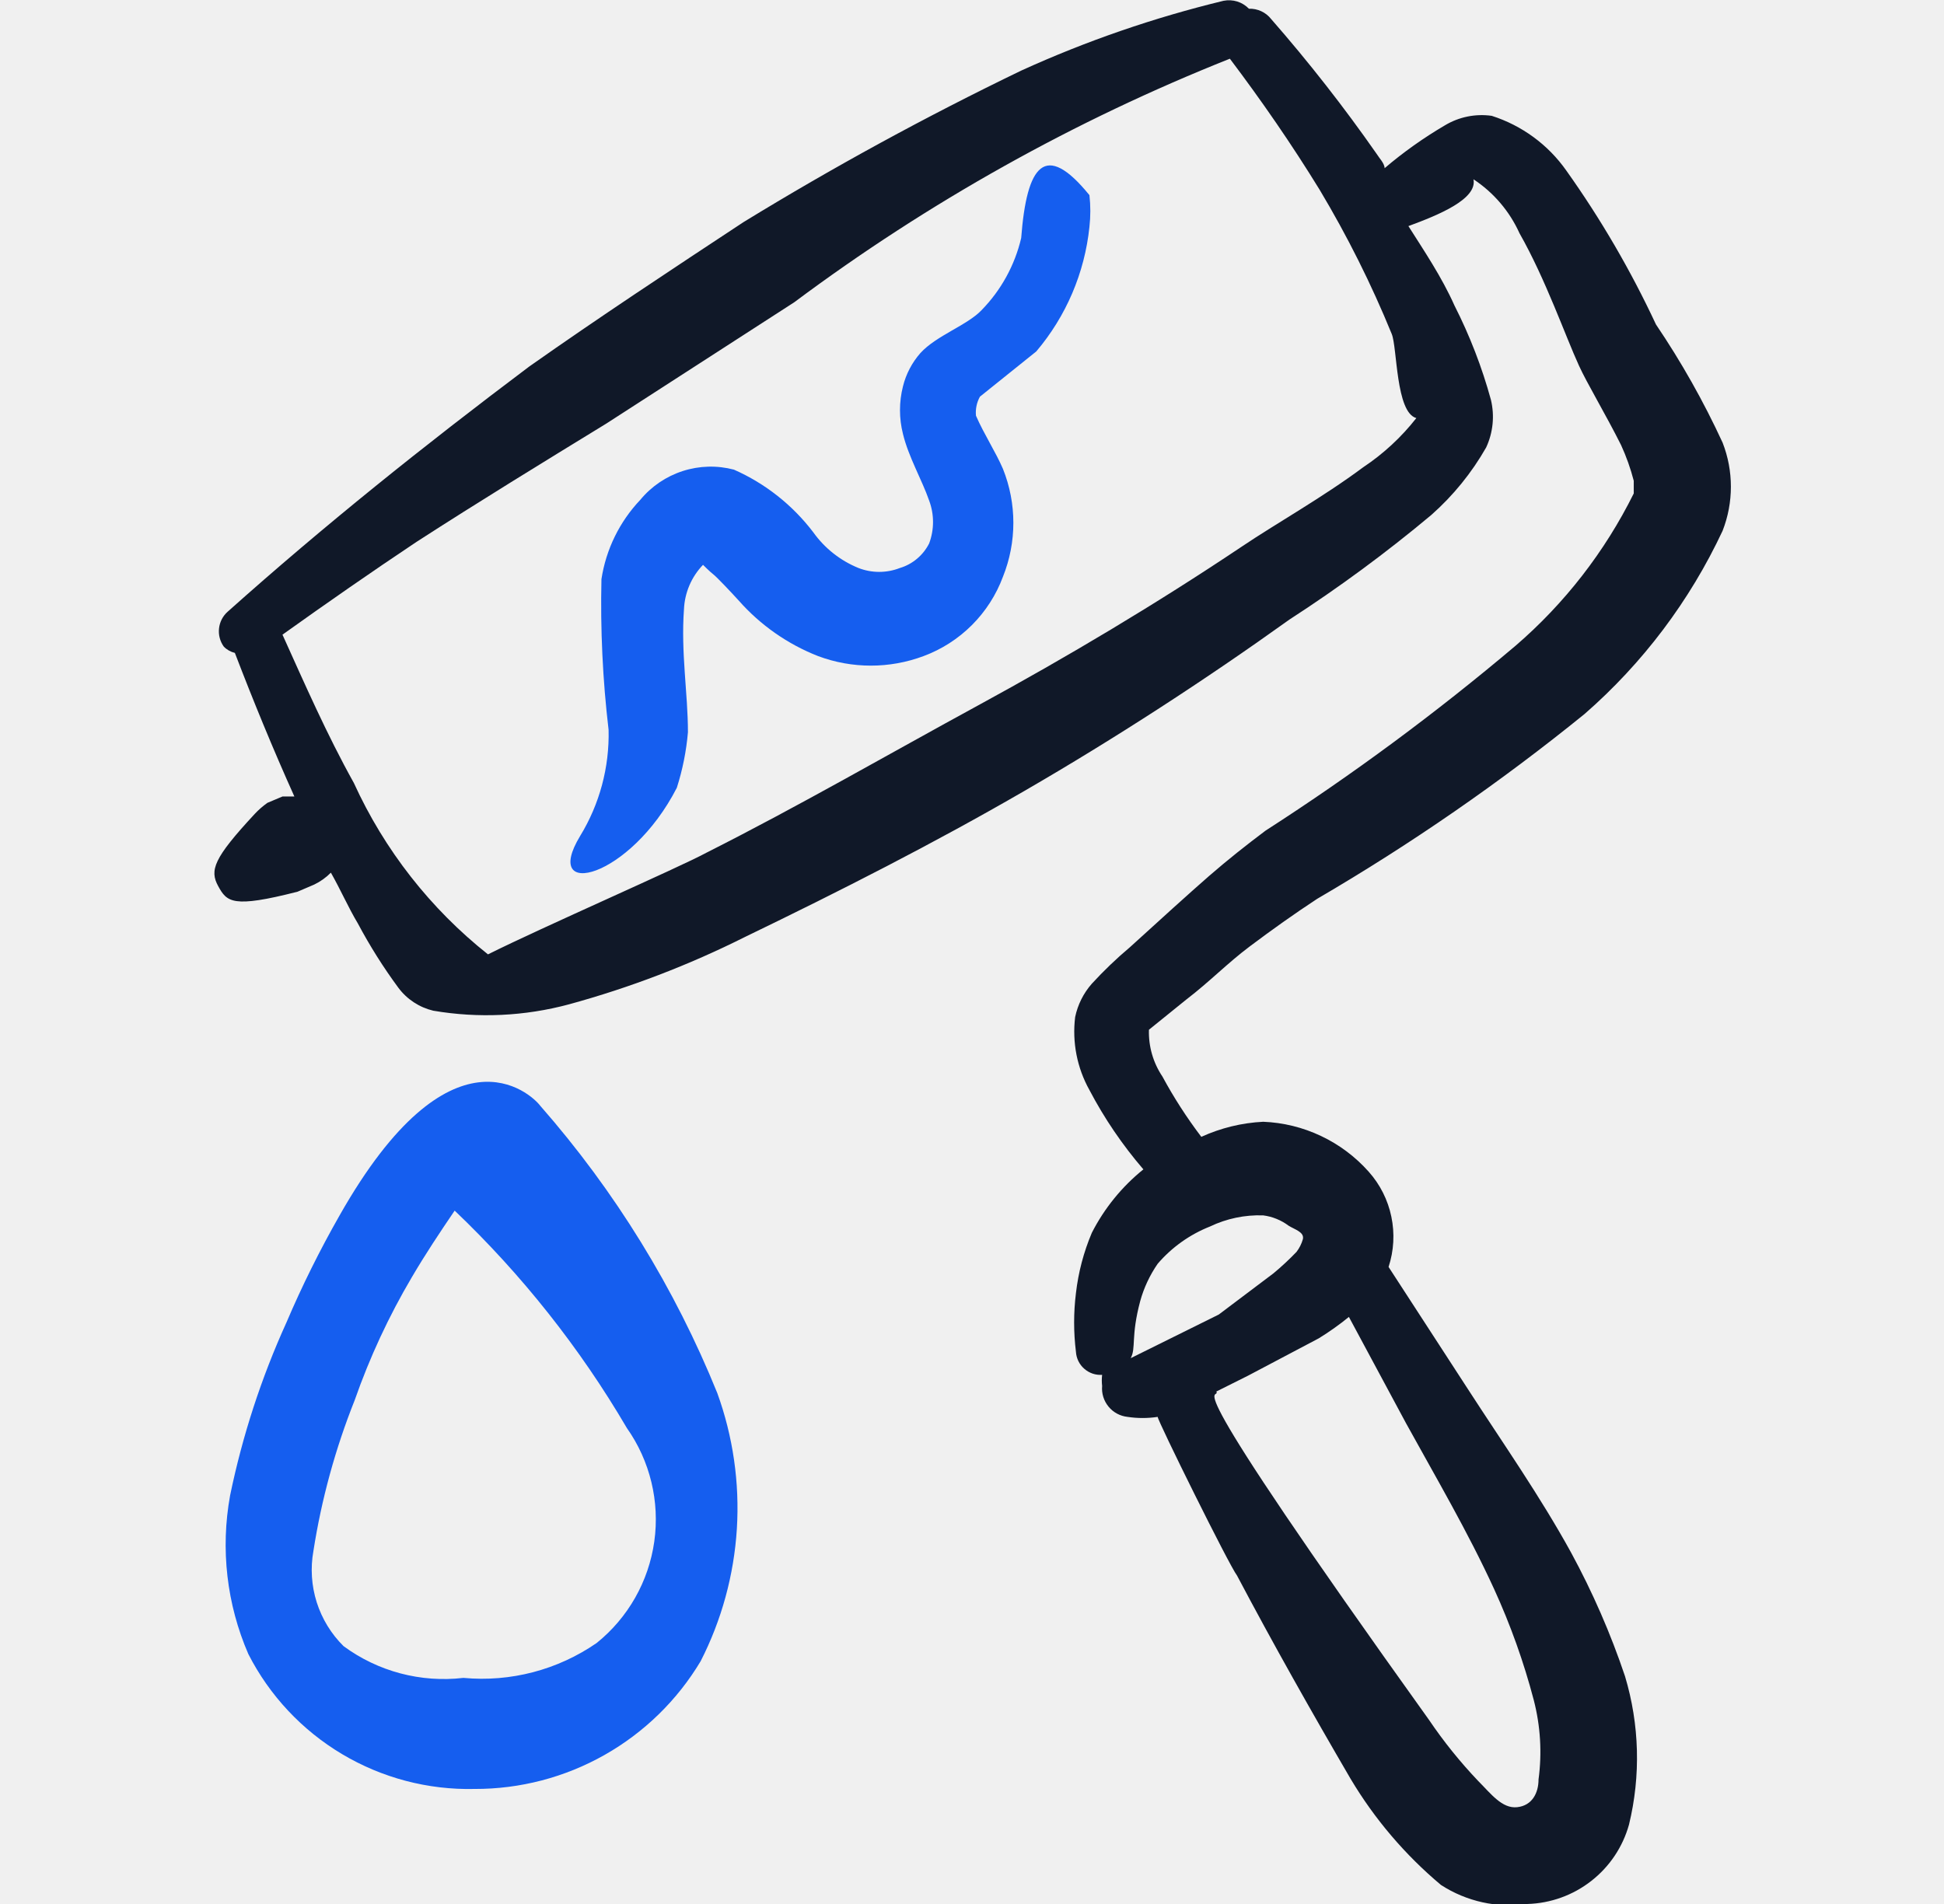
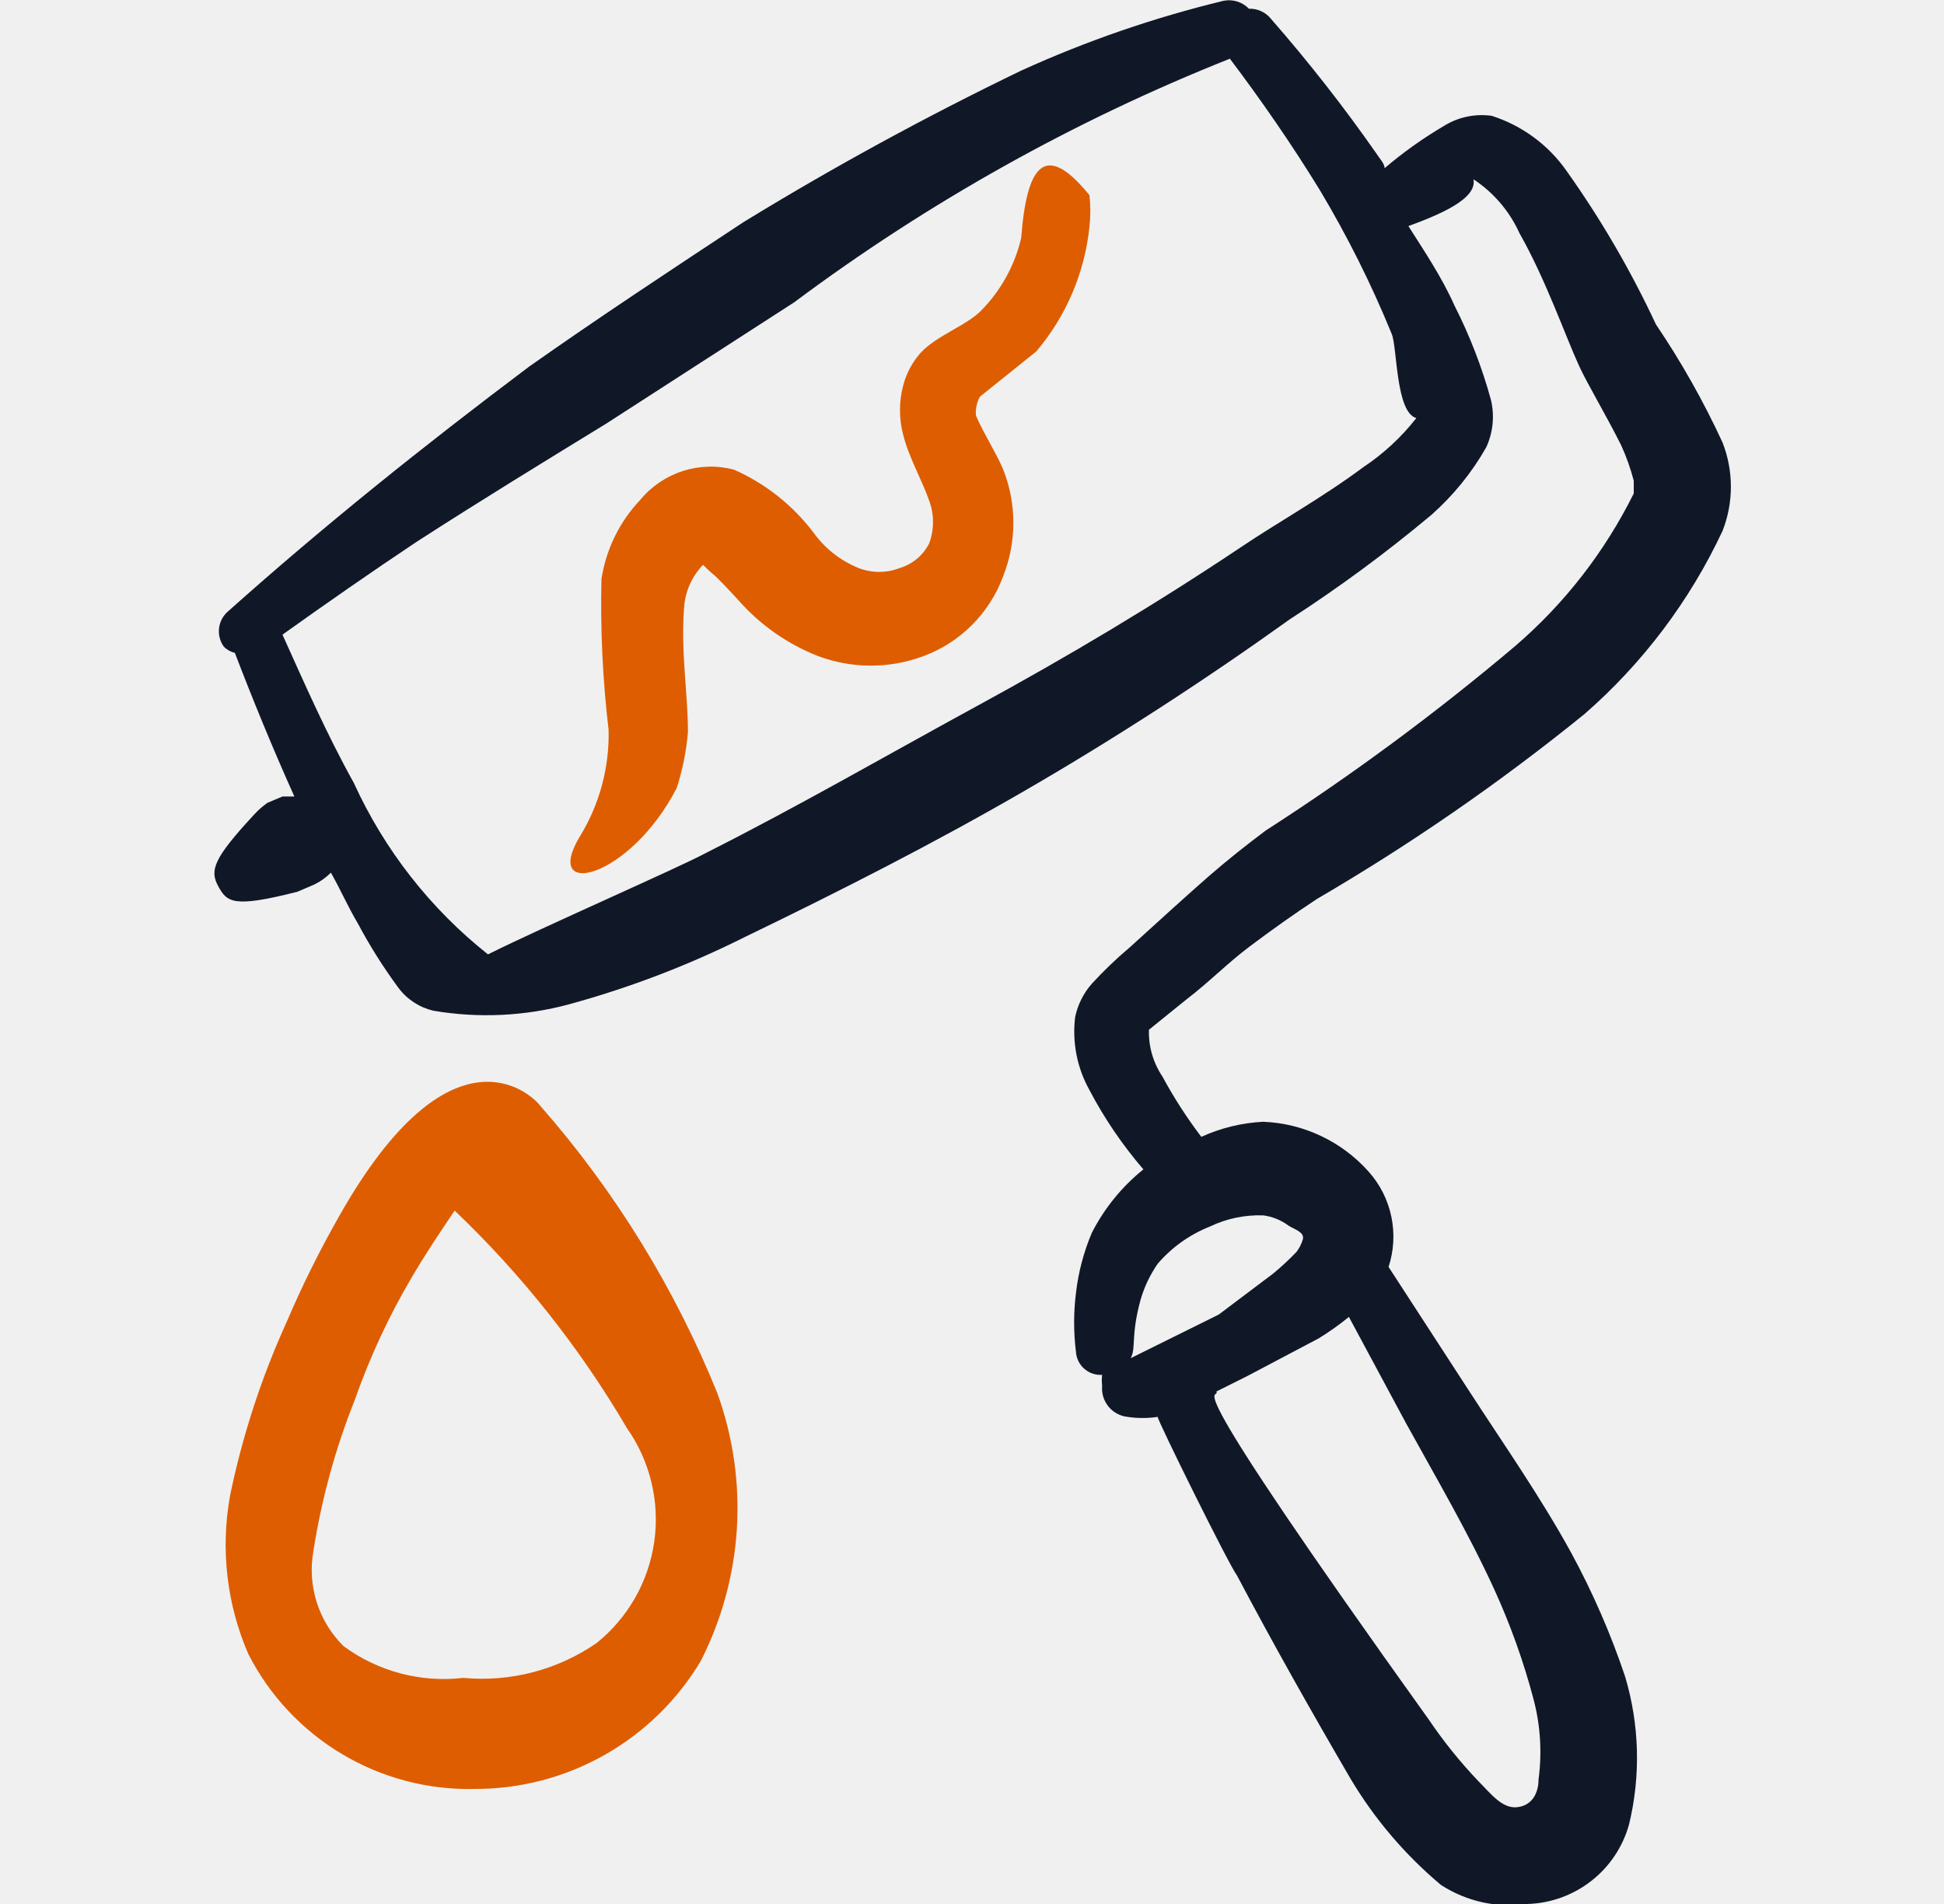
<svg xmlns="http://www.w3.org/2000/svg" width="49" height="48" viewBox="0 0 49 48" fill="none">
  <g clip-path="url(#clip0_822_10161)">
-     <path fill-rule="evenodd" clip-rule="evenodd" d="M13.62 27.88C13.38 27.56 11.36 25.7 8.56 30.64C8.062 31.514 7.614 32.415 7.22 33.34C6.586 34.736 6.11 36.199 5.8 37.7C5.554 39.05 5.714 40.442 6.26 41.7C6.794 42.746 7.612 43.619 8.621 44.221C9.629 44.822 10.786 45.127 11.96 45.1C13.108 45.104 14.237 44.809 15.236 44.244C16.235 43.679 17.071 42.865 17.66 41.88C18.19 40.842 18.5 39.707 18.573 38.544C18.645 37.381 18.477 36.215 18.08 35.12C17.009 32.474 15.502 30.027 13.62 27.88ZM15.04 41.42C14.058 42.099 12.869 42.411 11.68 42.3C10.608 42.425 9.529 42.14 8.66 41.5C8.348 41.192 8.116 40.812 7.983 40.394C7.851 39.976 7.822 39.532 7.9 39.1C8.103 37.798 8.452 36.524 8.94 35.3C9.317 34.222 9.799 33.184 10.38 32.2C10.72 31.62 11.08 31.08 11.46 30.52C13.155 32.136 14.616 33.98 15.8 36C16.386 36.831 16.633 37.854 16.492 38.861C16.351 39.867 15.832 40.782 15.04 41.42Z" fill="#155EEF" />
-     <path fill-rule="evenodd" clip-rule="evenodd" d="M25.74 6C25.579 6.687 25.233 7.316 24.74 7.82C24.38 8.2 23.6 8.46 23.2 8.9C22.988 9.141 22.837 9.429 22.76 9.74C22.66 10.134 22.66 10.546 22.76 10.94C22.9 11.52 23.24 12.1 23.42 12.62C23.55 12.968 23.55 13.352 23.42 13.7C23.345 13.848 23.241 13.98 23.114 14.086C22.987 14.193 22.839 14.273 22.68 14.32C22.346 14.45 21.975 14.45 21.64 14.32C21.182 14.134 20.787 13.822 20.5 13.42C19.978 12.733 19.29 12.189 18.5 11.84C18.075 11.728 17.627 11.74 17.209 11.875C16.791 12.01 16.42 12.261 16.14 12.6C15.617 13.151 15.275 13.849 15.16 14.6C15.131 15.869 15.191 17.139 15.34 18.4C15.363 19.344 15.113 20.275 14.62 21.08C13.64 22.7 15.88 22.16 17.06 19.86C17.205 19.405 17.299 18.936 17.34 18.46C17.34 17.48 17.16 16.46 17.24 15.36C17.258 14.941 17.429 14.542 17.72 14.24C17.72 14.24 17.9 14.42 17.98 14.48C18.06 14.54 18.42 14.92 18.62 15.14C19.166 15.759 19.852 16.239 20.62 16.54C21.478 16.861 22.422 16.861 23.28 16.54C23.738 16.37 24.153 16.103 24.498 15.758C24.843 15.413 25.11 14.998 25.28 14.54C25.63 13.667 25.63 12.693 25.28 11.82C25.1 11.4 24.8 10.94 24.6 10.48C24.584 10.314 24.619 10.146 24.7 10L26.12 8.86C26.873 7.972 27.34 6.878 27.46 5.72C27.49 5.454 27.49 5.186 27.46 4.92C26.34 3.54 25.88 4.16 25.74 6Z" fill="#155EEF" />
+     <path fill-rule="evenodd" clip-rule="evenodd" d="M13.62 27.88C13.38 27.56 11.36 25.7 8.56 30.64C8.062 31.514 7.614 32.415 7.22 33.34C6.586 34.736 6.11 36.199 5.8 37.7C5.554 39.05 5.714 40.442 6.26 41.7C6.794 42.746 7.612 43.619 8.621 44.221C9.629 44.822 10.786 45.127 11.96 45.1C13.108 45.104 14.237 44.809 15.236 44.244C16.235 43.679 17.071 42.865 17.66 41.88C18.19 40.842 18.5 39.707 18.573 38.544C18.645 37.381 18.477 36.215 18.08 35.12C17.009 32.474 15.502 30.027 13.62 27.88ZM15.04 41.42C14.058 42.099 12.869 42.411 11.68 42.3C10.608 42.425 9.529 42.14 8.66 41.5C8.348 41.192 8.116 40.812 7.983 40.394C7.851 39.976 7.822 39.532 7.9 39.1C8.103 37.798 8.452 36.524 8.94 35.3C9.317 34.222 9.799 33.184 10.38 32.2C10.72 31.62 11.08 31.08 11.46 30.52C13.155 32.136 14.616 33.98 15.8 36C16.386 36.831 16.633 37.854 16.492 38.861C16.351 39.867 15.832 40.782 15.04 41.42Z" fill="#de5d00" />
+     <path fill-rule="evenodd" clip-rule="evenodd" d="M25.74 6C25.579 6.687 25.233 7.316 24.74 7.82C24.38 8.2 23.6 8.46 23.2 8.9C22.988 9.141 22.837 9.429 22.76 9.74C22.66 10.134 22.66 10.546 22.76 10.94C22.9 11.52 23.24 12.1 23.42 12.62C23.55 12.968 23.55 13.352 23.42 13.7C23.345 13.848 23.241 13.98 23.114 14.086C22.987 14.193 22.839 14.273 22.68 14.32C22.346 14.45 21.975 14.45 21.64 14.32C21.182 14.134 20.787 13.822 20.5 13.42C19.978 12.733 19.29 12.189 18.5 11.84C18.075 11.728 17.627 11.74 17.209 11.875C16.791 12.01 16.42 12.261 16.14 12.6C15.617 13.151 15.275 13.849 15.16 14.6C15.131 15.869 15.191 17.139 15.34 18.4C15.363 19.344 15.113 20.275 14.62 21.08C13.64 22.7 15.88 22.16 17.06 19.86C17.205 19.405 17.299 18.936 17.34 18.46C17.34 17.48 17.16 16.46 17.24 15.36C17.258 14.941 17.429 14.542 17.72 14.24C17.72 14.24 17.9 14.42 17.98 14.48C18.06 14.54 18.42 14.92 18.62 15.14C19.166 15.759 19.852 16.239 20.62 16.54C21.478 16.861 22.422 16.861 23.28 16.54C23.738 16.37 24.153 16.103 24.498 15.758C24.843 15.413 25.11 14.998 25.28 14.54C25.63 13.667 25.63 12.693 25.28 11.82C25.1 11.4 24.8 10.94 24.6 10.48C24.584 10.314 24.619 10.146 24.7 10L26.12 8.86C26.873 7.972 27.34 6.878 27.46 5.72C27.49 5.454 27.49 5.186 27.46 4.92C26.34 3.54 25.88 4.16 25.74 6Z" fill="#de5d00" />
    <path fill-rule="evenodd" clip-rule="evenodd" d="M31.5 23.86C32.06 23.44 32.62 23.04 33.2 22.66C35.562 21.281 37.816 19.723 39.94 18C41.409 16.719 42.594 15.146 43.42 13.38C43.698 12.666 43.698 11.874 43.42 11.16C42.942 10.123 42.38 9.126 41.74 8.18C41.106 6.821 40.35 5.522 39.48 4.3C39.021 3.647 38.36 3.163 37.6 2.92C37.191 2.862 36.774 2.947 36.42 3.16C35.883 3.475 35.374 3.836 34.9 4.24C34.9 4.12 34.76 3.98 34.7 3.88C33.876 2.699 32.988 1.564 32.04 0.48C31.974 0.396 31.889 0.328 31.791 0.283C31.694 0.238 31.587 0.216 31.48 0.22C31.399 0.136 31.297 0.073 31.186 0.038C31.074 0.004 30.955 -0.003 30.84 0.02C29.088 0.444 27.38 1.033 25.74 1.78C23.344 2.936 21.008 4.211 18.74 5.6C16.92 6.8 15.1 8 13.34 9.24C10.68 11.24 8.18 13.24 5.74 15.42C5.617 15.528 5.539 15.678 5.521 15.841C5.502 16.003 5.545 16.167 5.64 16.3C5.716 16.379 5.813 16.434 5.92 16.46C6.38 17.66 6.88 18.88 7.42 20.08H7.12L6.74 20.24C6.624 20.323 6.517 20.416 6.42 20.52C5.38 21.64 5.28 21.94 5.5 22.34C5.72 22.74 5.86 22.9 7.5 22.48L7.92 22.3C8.076 22.225 8.218 22.124 8.34 22C8.58 22.42 8.78 22.88 9.02 23.28C9.32 23.844 9.661 24.386 10.04 24.9C10.256 25.191 10.568 25.396 10.92 25.48C12.058 25.674 13.225 25.62 14.34 25.32C15.872 24.901 17.36 24.332 18.78 23.62C21.18 22.46 23.54 21.26 25.82 19.94C28.1 18.62 30.38 17.14 32.5 15.62C33.746 14.814 34.942 13.933 36.08 12.98C36.63 12.493 37.096 11.919 37.46 11.28C37.634 10.905 37.676 10.482 37.58 10.08C37.355 9.258 37.046 8.46 36.66 7.7C36.34 6.98 35.88 6.3 35.5 5.7C36.26 5.42 37.24 5.02 37.14 4.52C37.648 4.854 38.05 5.326 38.3 5.88C38.96 7.04 39.46 8.48 39.8 9.22C40 9.66 40.48 10.46 40.86 11.22C40.993 11.51 41.1 11.811 41.18 12.12C41.18 12.24 41.18 12.36 41.18 12.44C40.453 13.906 39.44 15.212 38.2 16.28C36.203 17.968 34.099 19.525 31.9 20.94C31.42 21.3 30.94 21.68 30.48 22.08C30.02 22.48 29.16 23.26 28.48 23.88C28.14 24.166 27.82 24.473 27.52 24.8C27.31 25.039 27.165 25.328 27.1 25.64C27.022 26.276 27.148 26.921 27.46 27.48C27.836 28.196 28.292 28.867 28.82 29.48C28.279 29.916 27.836 30.461 27.52 31.08C27.315 31.565 27.18 32.077 27.12 32.6C27.059 33.092 27.059 33.589 27.12 34.08C27.125 34.162 27.146 34.241 27.182 34.315C27.218 34.388 27.268 34.453 27.33 34.507C27.391 34.561 27.462 34.602 27.54 34.629C27.617 34.655 27.699 34.666 27.78 34.66C27.769 34.753 27.769 34.847 27.78 34.94C27.763 35.128 27.821 35.315 27.941 35.461C28.06 35.607 28.233 35.7 28.42 35.72C28.672 35.758 28.928 35.758 29.18 35.72C29.18 35.82 30.98 39.46 31.18 39.72C32.1 41.46 33.06 43.16 34.04 44.84C34.644 45.855 35.415 46.761 36.32 47.52C36.965 47.938 37.739 48.109 38.5 48C39.084 47.983 39.648 47.78 40.108 47.42C40.569 47.061 40.903 46.563 41.06 46C41.36 44.767 41.325 43.476 40.96 42.26C40.598 41.183 40.143 40.139 39.6 39.14C38.82 37.72 37.88 36.38 37 35.02L35 31.94C35.134 31.531 35.158 31.095 35.07 30.673C34.983 30.252 34.786 29.861 34.5 29.54C34.164 29.162 33.755 28.855 33.298 28.639C32.841 28.422 32.345 28.3 31.84 28.28C31.301 28.307 30.771 28.436 30.28 28.66C29.915 28.18 29.587 27.671 29.3 27.14C29.066 26.792 28.947 26.379 28.96 25.96L29.9 25.2C30.5 24.74 30.94 24.28 31.5 23.86ZM35.7 10.54C35.322 11.022 34.87 11.441 34.36 11.78C33.34 12.54 32.16 13.2 31.3 13.78C29.12 15.24 26.9 16.56 24.66 17.78C22.42 19 20.14 20.32 17.8 21.5C17.14 21.86 13.66 23.38 12.3 24.06C10.848 22.908 9.689 21.427 8.92 19.74C8.24 18.52 7.68 17.24 7.12 16C8.24 15.2 9.36 14.42 10.5 13.66C12.08 12.64 13.68 11.66 15.28 10.68L20.02 7.62C23.395 5.101 27.087 3.036 31 1.48C31.8 2.54 32.56 3.64 33.26 4.78C33.958 5.946 34.566 7.162 35.08 8.42C35.22 8.76 35.18 10.4 35.7 10.54ZM34 33.2L35.44 35.88C36.2 37.26 37 38.62 37.66 40.06C38.073 40.963 38.408 41.9 38.66 42.86C38.829 43.513 38.87 44.192 38.78 44.86C38.78 45.2 38.62 45.52 38.24 45.56C37.86 45.6 37.58 45.22 37.26 44.9C36.805 44.422 36.39 43.907 36.02 43.36C29.36 34.06 30.78 35.36 30.66 35.08L31.46 34.68L33.24 33.74C33.505 33.577 33.759 33.397 34 33.2ZM30.5 30.92C30.918 30.72 31.377 30.624 31.84 30.64C32.072 30.67 32.293 30.76 32.48 30.9C32.64 31 32.88 31.06 32.84 31.24C32.807 31.356 32.753 31.464 32.68 31.56C32.497 31.751 32.303 31.931 32.1 32.1L30.72 33.14L28.5 34.24C28.64 33.98 28.5 33.7 28.74 32.8C28.833 32.464 28.982 32.147 29.18 31.86C29.537 31.444 29.99 31.122 30.5 30.92Z" fill="#101828" />
  </g>
  <defs>
    <clipPath id="clip0_822_10161">
      <rect width="48" height="48" fill="white" transform="translate(0.5)" />
    </clipPath>
  </defs>
</svg>
